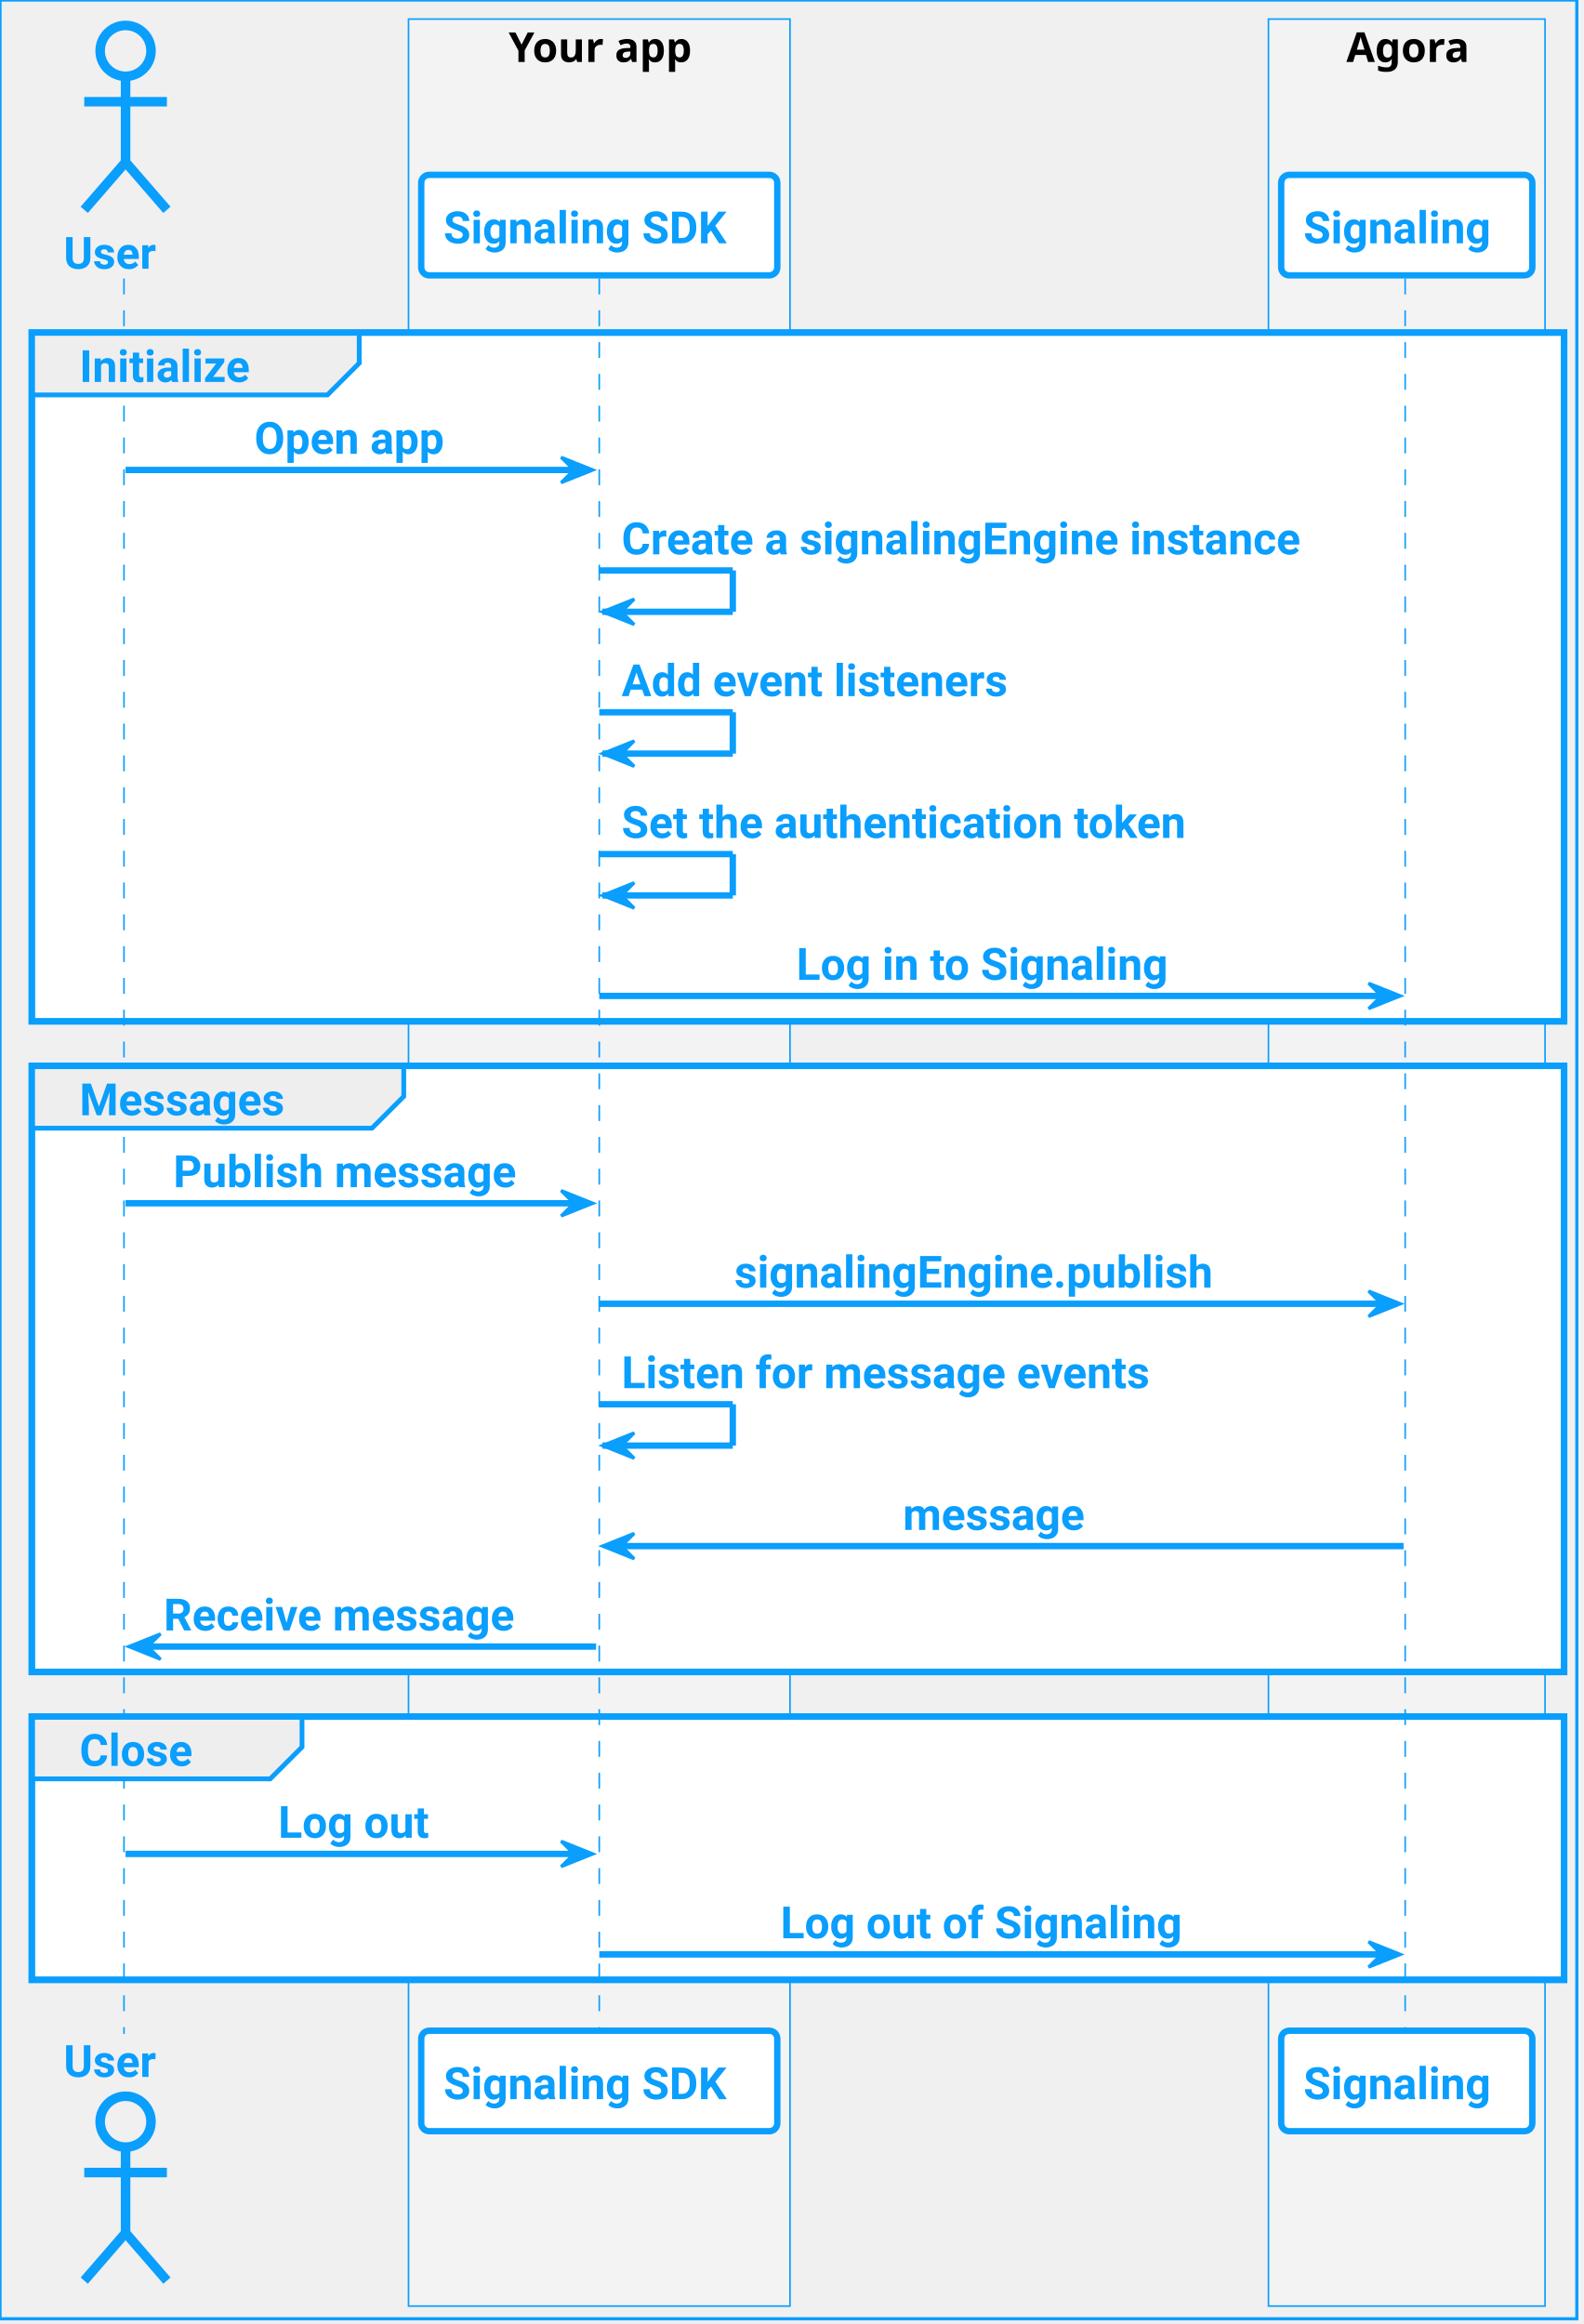
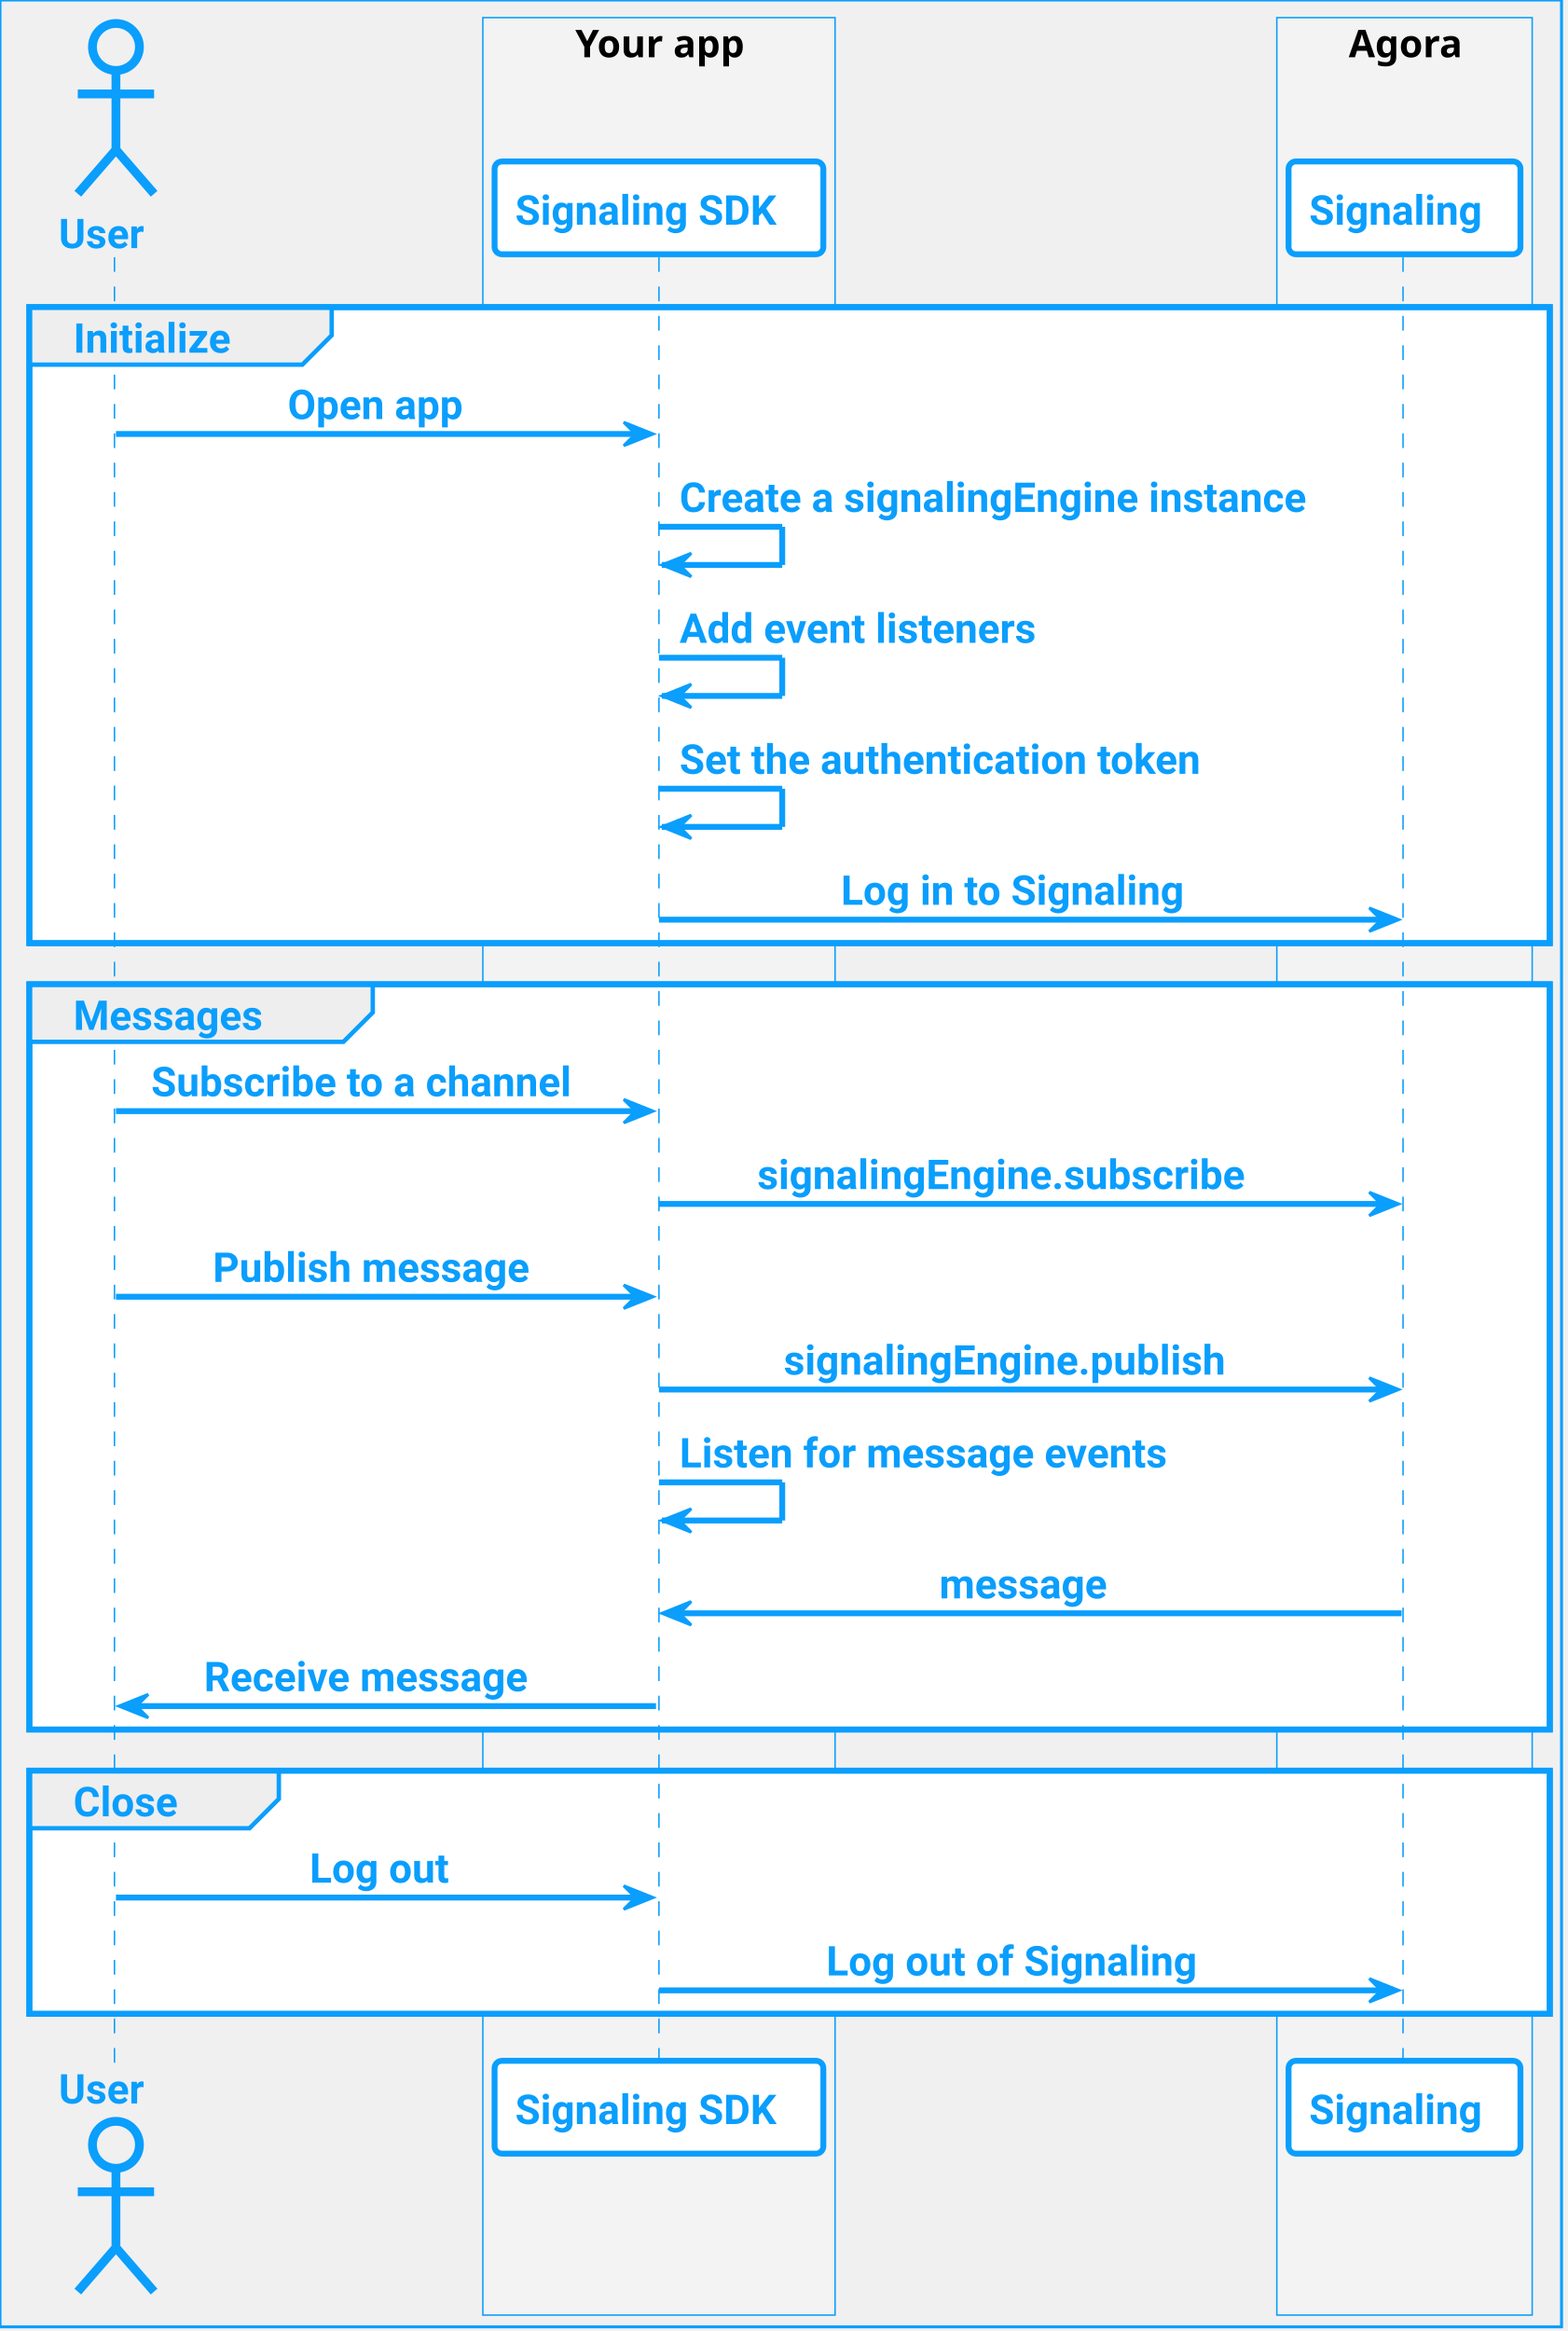
- <svg xmlns="http://www.w3.org/2000/svg" contentStyleType="text/css" height="731px" preserveAspectRatio="none" style="width:498px;height:731px;background:#FFFFFF;" version="1.1" viewBox="0 0 498 731" width="498px" zoomAndPan="magnify">
+ <svg xmlns="http://www.w3.org/2000/svg" contentStyleType="text/css" height="794px" preserveAspectRatio="none" style="width:534px;height:794px;background:#FFFFFF;" version="1.1" viewBox="0 0 534 794" width="534px" zoomAndPan="magnify">
  <defs />
  <g>
-     <rect fill="none" height="729.359" style="stroke:#0A9EFD;stroke-width:1.0;" width="496" x="0" y="0" />
-     <rect fill="#F3F3F3" height="719.359" style="stroke:#0A9EFD;stroke-width:0.5;" width="120" x="128.5" y="6" />
-     <text fill="#000000" font-family="sans-serif" font-size="13" font-weight="bold" lengthAdjust="spacing" textLength="57" x="160" y="19.495">Your app</text>
-     <rect fill="#F3F3F3" height="719.359" style="stroke:#0A9EFD;stroke-width:0.5;" width="87" x="399" y="6" />
-     <text fill="#000000" font-family="sans-serif" font-size="13" font-weight="bold" lengthAdjust="spacing" textLength="38" x="423.5" y="19.495">Agora</text>
-     <rect fill="#FFFFFF" height="216.656" style="stroke:#0A9EFD;stroke-width:2.0;" width="482" x="10" y="104.609" />
-     <rect fill="#FFFFFF" height="190.656" style="stroke:#0A9EFD;stroke-width:2.0;" width="482" x="10" y="335.266" />
-     <rect fill="#FFFFFF" height="82.828" style="stroke:#0A9EFD;stroke-width:2.0;" width="482" x="10" y="539.922" />
-     <line style="stroke:#0A9EFD;stroke-width:0.5;stroke-dasharray:5.0,5.0;" x1="39" x2="39" y1="87.609" y2="639.75" />
-     <line style="stroke:#0A9EFD;stroke-width:0.5;stroke-dasharray:5.0,5.0;" x1="188.5" x2="188.5" y1="87.609" y2="639.75" />
-     <line style="stroke:#0A9EFD;stroke-width:0.5;stroke-dasharray:5.0,5.0;" x1="442" x2="442" y1="87.609" y2="639.75" />
+     <rect fill="none" height="792.578" style="stroke:#0A9EFD;stroke-width:1.0;" width="532" x="0" y="0" />
+     <rect fill="#F3F3F3" height="782.578" style="stroke:#0A9EFD;stroke-width:0.5;" width="120" x="164.5" y="6" />
+     <text fill="#000000" font-family="sans-serif" font-size="13" font-weight="bold" lengthAdjust="spacing" textLength="57" x="196" y="19.495">Your app</text>
+     <rect fill="#F3F3F3" height="782.578" style="stroke:#0A9EFD;stroke-width:0.5;" width="87" x="435" y="6" />
+     <text fill="#000000" font-family="sans-serif" font-size="13" font-weight="bold" lengthAdjust="spacing" textLength="38" x="459.5" y="19.495">Agora</text>
+     <rect fill="#FFFFFF" height="216.656" style="stroke:#0A9EFD;stroke-width:2.0;" width="518" x="10" y="104.609" />
+     <rect fill="#FFFFFF" height="253.875" style="stroke:#0A9EFD;stroke-width:2.0;" width="518" x="10" y="335.266" />
+     <rect fill="#FFFFFF" height="82.828" style="stroke:#0A9EFD;stroke-width:2.0;" width="518" x="10" y="603.141" />
+     <line style="stroke:#0A9EFD;stroke-width:0.5;stroke-dasharray:5.0,5.0;" x1="39" x2="39" y1="87.609" y2="702.969" />
+     <line style="stroke:#0A9EFD;stroke-width:0.5;stroke-dasharray:5.0,5.0;" x1="224.5" x2="224.5" y1="87.609" y2="702.969" />
+     <line style="stroke:#0A9EFD;stroke-width:0.5;stroke-dasharray:5.0,5.0;" x1="478" x2="478" y1="87.609" y2="702.969" />
    <text fill="#0A9EFD" font-family="Roboto" font-size="14" font-weight="bold" lengthAdjust="spacing" textLength="33" x="20" y="84.533">User</text>
    <ellipse cx="39.5" cy="16" fill="none" rx="8" ry="8" style="stroke:#0A9EFD;stroke-width:3.0;" />
    <path d="M39.5,24 L39.5,51 M26.5,32 L52.5,32 M39.5,51 L26.5,66 M39.5,51 L52.5,66 " fill="none" style="stroke:#0A9EFD;stroke-width:3.0;" />
-     <text fill="#0A9EFD" font-family="Roboto" font-size="14" font-weight="bold" lengthAdjust="spacing" textLength="33" x="20" y="653.283">User</text>
-     <ellipse cx="39.5" cy="667.359" fill="none" rx="8" ry="8" style="stroke:#0A9EFD;stroke-width:3.0;" />
-     <path d="M39.5,675.359 L39.5,702.359 M26.5,683.359 L52.5,683.359 M39.5,702.359 L26.5,717.359 M39.5,702.359 L52.5,717.359 " fill="none" style="stroke:#0A9EFD;stroke-width:3.0;" />
-     <rect fill="#FFFFFF" height="31.609" rx="2.5" ry="2.5" style="stroke:#0A9EFD;stroke-width:2.0;" width="112" x="132.5" y="55" />
-     <text fill="#0A9EFD" font-family="Roboto" font-size="14" font-weight="bold" lengthAdjust="spacing" textLength="98" x="139.5" y="76.533">Signaling SDK</text>
-     <rect fill="#FFFFFF" height="31.609" rx="2.5" ry="2.5" style="stroke:#0A9EFD;stroke-width:2.0;" width="112" x="132.5" y="638.75" />
-     <text fill="#0A9EFD" font-family="Roboto" font-size="14" font-weight="bold" lengthAdjust="spacing" textLength="98" x="139.5" y="660.283">Signaling SDK</text>
-     <rect fill="#FFFFFF" height="31.609" rx="2.5" ry="2.5" style="stroke:#0A9EFD;stroke-width:2.0;" width="79" x="403" y="55" />
-     <text fill="#0A9EFD" font-family="Roboto" font-size="14" font-weight="bold" lengthAdjust="spacing" textLength="65" x="410" y="76.533">Signaling</text>
-     <rect fill="#FFFFFF" height="31.609" rx="2.5" ry="2.5" style="stroke:#0A9EFD;stroke-width:2.0;" width="79" x="403" y="638.75" />
-     <text fill="#0A9EFD" font-family="Roboto" font-size="14" font-weight="bold" lengthAdjust="spacing" textLength="65" x="410" y="660.283">Signaling</text>
+     <text fill="#0A9EFD" font-family="Roboto" font-size="14" font-weight="bold" lengthAdjust="spacing" textLength="33" x="20" y="716.502">User</text>
+     <ellipse cx="39.5" cy="730.578" fill="none" rx="8" ry="8" style="stroke:#0A9EFD;stroke-width:3.0;" />
+     <path d="M39.5,738.578 L39.5,765.578 M26.5,746.578 L52.5,746.578 M39.5,765.578 L26.5,780.578 M39.5,765.578 L52.5,780.578 " fill="none" style="stroke:#0A9EFD;stroke-width:3.0;" />
+     <rect fill="#FFFFFF" height="31.609" rx="2.5" ry="2.5" style="stroke:#0A9EFD;stroke-width:2.0;" width="112" x="168.5" y="55" />
+     <text fill="#0A9EFD" font-family="Roboto" font-size="14" font-weight="bold" lengthAdjust="spacing" textLength="98" x="175.5" y="76.533">Signaling SDK</text>
+     <rect fill="#FFFFFF" height="31.609" rx="2.5" ry="2.5" style="stroke:#0A9EFD;stroke-width:2.0;" width="112" x="168.5" y="701.969" />
+     <text fill="#0A9EFD" font-family="Roboto" font-size="14" font-weight="bold" lengthAdjust="spacing" textLength="98" x="175.5" y="723.502">Signaling SDK</text>
+     <rect fill="#FFFFFF" height="31.609" rx="2.5" ry="2.5" style="stroke:#0A9EFD;stroke-width:2.0;" width="79" x="439" y="55" />
+     <text fill="#0A9EFD" font-family="Roboto" font-size="14" font-weight="bold" lengthAdjust="spacing" textLength="65" x="446" y="76.533">Signaling</text>
+     <rect fill="#FFFFFF" height="31.609" rx="2.5" ry="2.5" style="stroke:#0A9EFD;stroke-width:2.0;" width="79" x="439" y="701.969" />
+     <text fill="#0A9EFD" font-family="Roboto" font-size="14" font-weight="bold" lengthAdjust="spacing" textLength="65" x="446" y="723.502">Signaling</text>
    <path d="M10,104.609 L113,104.609 L113,114.219 L103,124.219 L10,124.219 L10,104.609 " fill="#EEEEEE" style="stroke:#0A9EFD;stroke-width:1.5;" />
-     <rect fill="none" height="216.656" style="stroke:#0A9EFD;stroke-width:2.0;" width="482" x="10" y="104.609" />
+     <rect fill="none" height="216.656" style="stroke:#0A9EFD;stroke-width:2.0;" width="518" x="10" y="104.609" />
    <text fill="#0A9EFD" font-family="Roboto" font-size="14" font-weight="bold" lengthAdjust="spacing" textLength="58" x="25" y="120.143">Initialize</text>
-     <polygon fill="#0A9EFD" points="176.5,143.828,186.5,147.828,176.5,151.828,180.5,147.828" style="stroke:#0A9EFD;stroke-width:1.0;" />
-     <line style="stroke:#0A9EFD;stroke-width:2.0;" x1="39.5" x2="182.5" y1="147.828" y2="147.828" />
-     <text fill="#0A9EFD" font-family="Roboto" font-size="14" font-weight="bold" lengthAdjust="spacing" textLength="68" x="80" y="142.752">Open app</text>
-     <line style="stroke:#0A9EFD;stroke-width:2.0;" x1="188.5" x2="230.5" y1="179.438" y2="179.438" />
-     <line style="stroke:#0A9EFD;stroke-width:2.0;" x1="230.5" x2="230.5" y1="179.438" y2="192.438" />
-     <line style="stroke:#0A9EFD;stroke-width:2.0;" x1="189.5" x2="230.5" y1="192.438" y2="192.438" />
-     <polygon fill="#0A9EFD" points="199.5,188.438,189.5,192.438,199.5,196.438,195.5,192.438" style="stroke:#0A9EFD;stroke-width:1.0;" />
-     <text fill="#0A9EFD" font-family="Roboto" font-size="14" font-weight="bold" lengthAdjust="spacing" textLength="240" x="195.5" y="174.361">Create a signalingEngine instance</text>
-     <line style="stroke:#0A9EFD;stroke-width:2.0;" x1="188.5" x2="230.5" y1="224.047" y2="224.047" />
-     <line style="stroke:#0A9EFD;stroke-width:2.0;" x1="230.5" x2="230.5" y1="224.047" y2="237.047" />
-     <line style="stroke:#0A9EFD;stroke-width:2.0;" x1="189.5" x2="230.5" y1="237.047" y2="237.047" />
-     <polygon fill="#0A9EFD" points="199.5,233.047,189.5,237.047,199.5,241.047,195.5,237.047" style="stroke:#0A9EFD;stroke-width:1.0;" />
-     <text fill="#0A9EFD" font-family="Roboto" font-size="14" font-weight="bold" lengthAdjust="spacing" textLength="138" x="195.5" y="218.971">Add event listeners</text>
-     <line style="stroke:#0A9EFD;stroke-width:2.0;" x1="188.5" x2="230.5" y1="268.656" y2="268.656" />
-     <line style="stroke:#0A9EFD;stroke-width:2.0;" x1="230.5" x2="230.5" y1="268.656" y2="281.656" />
-     <line style="stroke:#0A9EFD;stroke-width:2.0;" x1="189.5" x2="230.5" y1="281.656" y2="281.656" />
-     <polygon fill="#0A9EFD" points="199.5,277.656,189.5,281.656,199.5,285.656,195.5,281.656" style="stroke:#0A9EFD;stroke-width:1.0;" />
-     <text fill="#0A9EFD" font-family="Roboto" font-size="14" font-weight="bold" lengthAdjust="spacing" textLength="199" x="195.5" y="263.58">Set the authentication token</text>
-     <polygon fill="#0A9EFD" points="430.5,309.266,440.5,313.266,430.5,317.266,434.5,313.266" style="stroke:#0A9EFD;stroke-width:1.0;" />
-     <line style="stroke:#0A9EFD;stroke-width:2.0;" x1="188.5" x2="436.5" y1="313.266" y2="313.266" />
-     <text fill="#0A9EFD" font-family="Roboto" font-size="14" font-weight="bold" lengthAdjust="spacing" textLength="130" x="250.5" y="308.19">Log in to Signaling</text>
+     <polygon fill="#0A9EFD" points="212.5,143.828,222.5,147.828,212.5,151.828,216.5,147.828" style="stroke:#0A9EFD;stroke-width:1.0;" />
+     <line style="stroke:#0A9EFD;stroke-width:2.0;" x1="39.5" x2="218.5" y1="147.828" y2="147.828" />
+     <text fill="#0A9EFD" font-family="Roboto" font-size="14" font-weight="bold" lengthAdjust="spacing" textLength="68" x="98" y="142.752">Open app</text>
+     <line style="stroke:#0A9EFD;stroke-width:2.0;" x1="224.5" x2="266.5" y1="179.438" y2="179.438" />
+     <line style="stroke:#0A9EFD;stroke-width:2.0;" x1="266.5" x2="266.5" y1="179.438" y2="192.438" />
+     <line style="stroke:#0A9EFD;stroke-width:2.0;" x1="225.5" x2="266.5" y1="192.438" y2="192.438" />
+     <polygon fill="#0A9EFD" points="235.5,188.438,225.5,192.438,235.5,196.438,231.5,192.438" style="stroke:#0A9EFD;stroke-width:1.0;" />
+     <text fill="#0A9EFD" font-family="Roboto" font-size="14" font-weight="bold" lengthAdjust="spacing" textLength="240" x="231.5" y="174.361">Create a signalingEngine instance</text>
+     <line style="stroke:#0A9EFD;stroke-width:2.0;" x1="224.5" x2="266.5" y1="224.047" y2="224.047" />
+     <line style="stroke:#0A9EFD;stroke-width:2.0;" x1="266.5" x2="266.5" y1="224.047" y2="237.047" />
+     <line style="stroke:#0A9EFD;stroke-width:2.0;" x1="225.5" x2="266.5" y1="237.047" y2="237.047" />
+     <polygon fill="#0A9EFD" points="235.5,233.047,225.5,237.047,235.5,241.047,231.5,237.047" style="stroke:#0A9EFD;stroke-width:1.0;" />
+     <text fill="#0A9EFD" font-family="Roboto" font-size="14" font-weight="bold" lengthAdjust="spacing" textLength="138" x="231.5" y="218.971">Add event listeners</text>
+     <line style="stroke:#0A9EFD;stroke-width:2.0;" x1="224.5" x2="266.5" y1="268.656" y2="268.656" />
+     <line style="stroke:#0A9EFD;stroke-width:2.0;" x1="266.5" x2="266.5" y1="268.656" y2="281.656" />
+     <line style="stroke:#0A9EFD;stroke-width:2.0;" x1="225.5" x2="266.5" y1="281.656" y2="281.656" />
+     <polygon fill="#0A9EFD" points="235.5,277.656,225.5,281.656,235.5,285.656,231.5,281.656" style="stroke:#0A9EFD;stroke-width:1.0;" />
+     <text fill="#0A9EFD" font-family="Roboto" font-size="14" font-weight="bold" lengthAdjust="spacing" textLength="199" x="231.5" y="263.58">Set the authentication token</text>
+     <polygon fill="#0A9EFD" points="466.5,309.266,476.5,313.266,466.5,317.266,470.5,313.266" style="stroke:#0A9EFD;stroke-width:1.0;" />
+     <line style="stroke:#0A9EFD;stroke-width:2.0;" x1="224.5" x2="472.5" y1="313.266" y2="313.266" />
+     <text fill="#0A9EFD" font-family="Roboto" font-size="14" font-weight="bold" lengthAdjust="spacing" textLength="130" x="286.5" y="308.19">Log in to Signaling</text>
    <path d="M10,335.266 L127,335.266 L127,344.875 L117,354.875 L10,354.875 L10,335.266 " fill="#EEEEEE" style="stroke:#0A9EFD;stroke-width:1.5;" />
-     <rect fill="none" height="190.656" style="stroke:#0A9EFD;stroke-width:2.0;" width="482" x="10" y="335.266" />
+     <rect fill="none" height="253.875" style="stroke:#0A9EFD;stroke-width:2.0;" width="518" x="10" y="335.266" />
    <text fill="#0A9EFD" font-family="Roboto" font-size="14" font-weight="bold" lengthAdjust="spacing" textLength="72" x="25" y="350.799">Messages</text>
-     <polygon fill="#0A9EFD" points="176.5,374.484,186.5,378.484,176.5,382.484,180.5,378.484" style="stroke:#0A9EFD;stroke-width:1.0;" />
-     <line style="stroke:#0A9EFD;stroke-width:2.0;" x1="39.5" x2="182.5" y1="378.484" y2="378.484" />
-     <text fill="#0A9EFD" font-family="Roboto" font-size="14" font-weight="bold" lengthAdjust="spacing" textLength="119" x="54.5" y="373.408">Publish message</text>
-     <polygon fill="#0A9EFD" points="430.5,406.094,440.5,410.094,430.5,414.094,434.5,410.094" style="stroke:#0A9EFD;stroke-width:1.0;" />
-     <line style="stroke:#0A9EFD;stroke-width:2.0;" x1="188.5" x2="436.5" y1="410.094" y2="410.094" />
-     <text fill="#0A9EFD" font-family="Roboto" font-size="14" font-weight="bold" lengthAdjust="spacing" textLength="169" x="231" y="405.018">signalingEngine.publish</text>
-     <line style="stroke:#0A9EFD;stroke-width:2.0;" x1="188.5" x2="230.5" y1="441.703" y2="441.703" />
-     <line style="stroke:#0A9EFD;stroke-width:2.0;" x1="230.5" x2="230.5" y1="441.703" y2="454.703" />
-     <line style="stroke:#0A9EFD;stroke-width:2.0;" x1="189.5" x2="230.5" y1="454.703" y2="454.703" />
-     <polygon fill="#0A9EFD" points="199.5,450.703,189.5,454.703,199.5,458.703,195.5,454.703" style="stroke:#0A9EFD;stroke-width:1.0;" />
-     <text fill="#0A9EFD" font-family="Roboto" font-size="14" font-weight="bold" lengthAdjust="spacing" textLength="187" x="195.5" y="436.627">Listen for message events</text>
-     <polygon fill="#0A9EFD" points="199.5,482.312,189.5,486.312,199.5,490.312,195.5,486.312" style="stroke:#0A9EFD;stroke-width:1.0;" />
-     <line style="stroke:#0A9EFD;stroke-width:2.0;" x1="193.5" x2="441.5" y1="486.312" y2="486.312" />
-     <text fill="#0A9EFD" font-family="Roboto" font-size="14" font-weight="bold" lengthAdjust="spacing" textLength="63" x="284" y="481.236">message</text>
-     <polygon fill="#0A9EFD" points="50.5,513.922,40.5,517.922,50.5,521.922,46.5,517.922" style="stroke:#0A9EFD;stroke-width:1.0;" />
-     <line style="stroke:#0A9EFD;stroke-width:2.0;" x1="44.5" x2="187.5" y1="517.922" y2="517.922" />
-     <text fill="#0A9EFD" font-family="Roboto" font-size="14" font-weight="bold" lengthAdjust="spacing" textLength="125" x="51.5" y="512.846">Receive message</text>
-     <path d="M10,539.922 L95,539.922 L95,549.531 L85,559.531 L10,559.531 L10,539.922 " fill="#EEEEEE" style="stroke:#0A9EFD;stroke-width:1.5;" />
-     <rect fill="none" height="82.828" style="stroke:#0A9EFD;stroke-width:2.0;" width="482" x="10" y="539.922" />
-     <text fill="#0A9EFD" font-family="Roboto" font-size="14" font-weight="bold" lengthAdjust="spacing" textLength="40" x="25" y="555.455">Close</text>
-     <polygon fill="#0A9EFD" points="176.5,579.141,186.5,583.141,176.5,587.141,180.5,583.141" style="stroke:#0A9EFD;stroke-width:1.0;" />
-     <line style="stroke:#0A9EFD;stroke-width:2.0;" x1="39.5" x2="182.5" y1="583.141" y2="583.141" />
-     <text fill="#0A9EFD" font-family="Roboto" font-size="14" font-weight="bold" lengthAdjust="spacing" textLength="53" x="87.5" y="578.064">Log out</text>
-     <polygon fill="#0A9EFD" points="430.5,610.75,440.5,614.75,430.5,618.75,434.5,614.75" style="stroke:#0A9EFD;stroke-width:1.0;" />
-     <line style="stroke:#0A9EFD;stroke-width:2.0;" x1="188.5" x2="436.5" y1="614.75" y2="614.75" />
-     <text fill="#0A9EFD" font-family="Roboto" font-size="14" font-weight="bold" lengthAdjust="spacing" textLength="140" x="245.5" y="609.674">Log out of Signaling</text>
+     <polygon fill="#0A9EFD" points="212.5,374.484,222.5,378.484,212.5,382.484,216.5,378.484" style="stroke:#0A9EFD;stroke-width:1.0;" />
+     <line style="stroke:#0A9EFD;stroke-width:2.0;" x1="39.5" x2="218.5" y1="378.484" y2="378.484" />
+     <text fill="#0A9EFD" font-family="Roboto" font-size="14" font-weight="bold" lengthAdjust="spacing" textLength="161" x="51.5" y="373.408">Subscribe to a channel</text>
+     <polygon fill="#0A9EFD" points="466.5,406.094,476.5,410.094,466.5,414.094,470.5,410.094" style="stroke:#0A9EFD;stroke-width:1.0;" />
+     <line style="stroke:#0A9EFD;stroke-width:2.0;" x1="224.5" x2="472.5" y1="410.094" y2="410.094" />
+     <text fill="#0A9EFD" font-family="Roboto" font-size="14" font-weight="bold" lengthAdjust="spacing" textLength="187" x="258" y="405.018">signalingEngine.subscribe</text>
+     <polygon fill="#0A9EFD" points="212.5,437.703,222.5,441.703,212.5,445.703,216.5,441.703" style="stroke:#0A9EFD;stroke-width:1.0;" />
+     <line style="stroke:#0A9EFD;stroke-width:2.0;" x1="39.5" x2="218.5" y1="441.703" y2="441.703" />
+     <text fill="#0A9EFD" font-family="Roboto" font-size="14" font-weight="bold" lengthAdjust="spacing" textLength="119" x="72.5" y="436.627">Publish message</text>
+     <polygon fill="#0A9EFD" points="466.5,469.312,476.5,473.312,466.5,477.312,470.5,473.312" style="stroke:#0A9EFD;stroke-width:1.0;" />
+     <line style="stroke:#0A9EFD;stroke-width:2.0;" x1="224.5" x2="472.5" y1="473.312" y2="473.312" />
+     <text fill="#0A9EFD" font-family="Roboto" font-size="14" font-weight="bold" lengthAdjust="spacing" textLength="169" x="267" y="468.236">signalingEngine.publish</text>
+     <line style="stroke:#0A9EFD;stroke-width:2.0;" x1="224.5" x2="266.5" y1="504.922" y2="504.922" />
+     <line style="stroke:#0A9EFD;stroke-width:2.0;" x1="266.5" x2="266.5" y1="504.922" y2="517.922" />
+     <line style="stroke:#0A9EFD;stroke-width:2.0;" x1="225.5" x2="266.5" y1="517.922" y2="517.922" />
+     <polygon fill="#0A9EFD" points="235.5,513.922,225.5,517.922,235.5,521.922,231.5,517.922" style="stroke:#0A9EFD;stroke-width:1.0;" />
+     <text fill="#0A9EFD" font-family="Roboto" font-size="14" font-weight="bold" lengthAdjust="spacing" textLength="187" x="231.5" y="499.846">Listen for message events</text>
+     <polygon fill="#0A9EFD" points="235.5,545.531,225.5,549.531,235.5,553.531,231.5,549.531" style="stroke:#0A9EFD;stroke-width:1.0;" />
+     <line style="stroke:#0A9EFD;stroke-width:2.0;" x1="229.5" x2="477.5" y1="549.531" y2="549.531" />
+     <text fill="#0A9EFD" font-family="Roboto" font-size="14" font-weight="bold" lengthAdjust="spacing" textLength="63" x="320" y="544.455">message</text>
+     <polygon fill="#0A9EFD" points="50.5,577.141,40.5,581.141,50.5,585.141,46.5,581.141" style="stroke:#0A9EFD;stroke-width:1.0;" />
+     <line style="stroke:#0A9EFD;stroke-width:2.0;" x1="44.5" x2="223.5" y1="581.141" y2="581.141" />
+     <text fill="#0A9EFD" font-family="Roboto" font-size="14" font-weight="bold" lengthAdjust="spacing" textLength="125" x="69.5" y="576.064">Receive message</text>
+     <path d="M10,603.141 L95,603.141 L95,612.75 L85,622.75 L10,622.75 L10,603.141 " fill="#EEEEEE" style="stroke:#0A9EFD;stroke-width:1.5;" />
+     <rect fill="none" height="82.828" style="stroke:#0A9EFD;stroke-width:2.0;" width="518" x="10" y="603.141" />
+     <text fill="#0A9EFD" font-family="Roboto" font-size="14" font-weight="bold" lengthAdjust="spacing" textLength="40" x="25" y="618.674">Close</text>
+     <polygon fill="#0A9EFD" points="212.5,642.359,222.5,646.359,212.5,650.359,216.5,646.359" style="stroke:#0A9EFD;stroke-width:1.0;" />
+     <line style="stroke:#0A9EFD;stroke-width:2.0;" x1="39.5" x2="218.5" y1="646.359" y2="646.359" />
+     <text fill="#0A9EFD" font-family="Roboto" font-size="14" font-weight="bold" lengthAdjust="spacing" textLength="53" x="105.5" y="641.283">Log out</text>
+     <polygon fill="#0A9EFD" points="466.5,673.969,476.5,677.969,466.5,681.969,470.5,677.969" style="stroke:#0A9EFD;stroke-width:1.0;" />
+     <line style="stroke:#0A9EFD;stroke-width:2.0;" x1="224.5" x2="472.5" y1="677.969" y2="677.969" />
+     <text fill="#0A9EFD" font-family="Roboto" font-size="14" font-weight="bold" lengthAdjust="spacing" textLength="140" x="281.5" y="672.893">Log out of Signaling</text>
  </g>
</svg>
